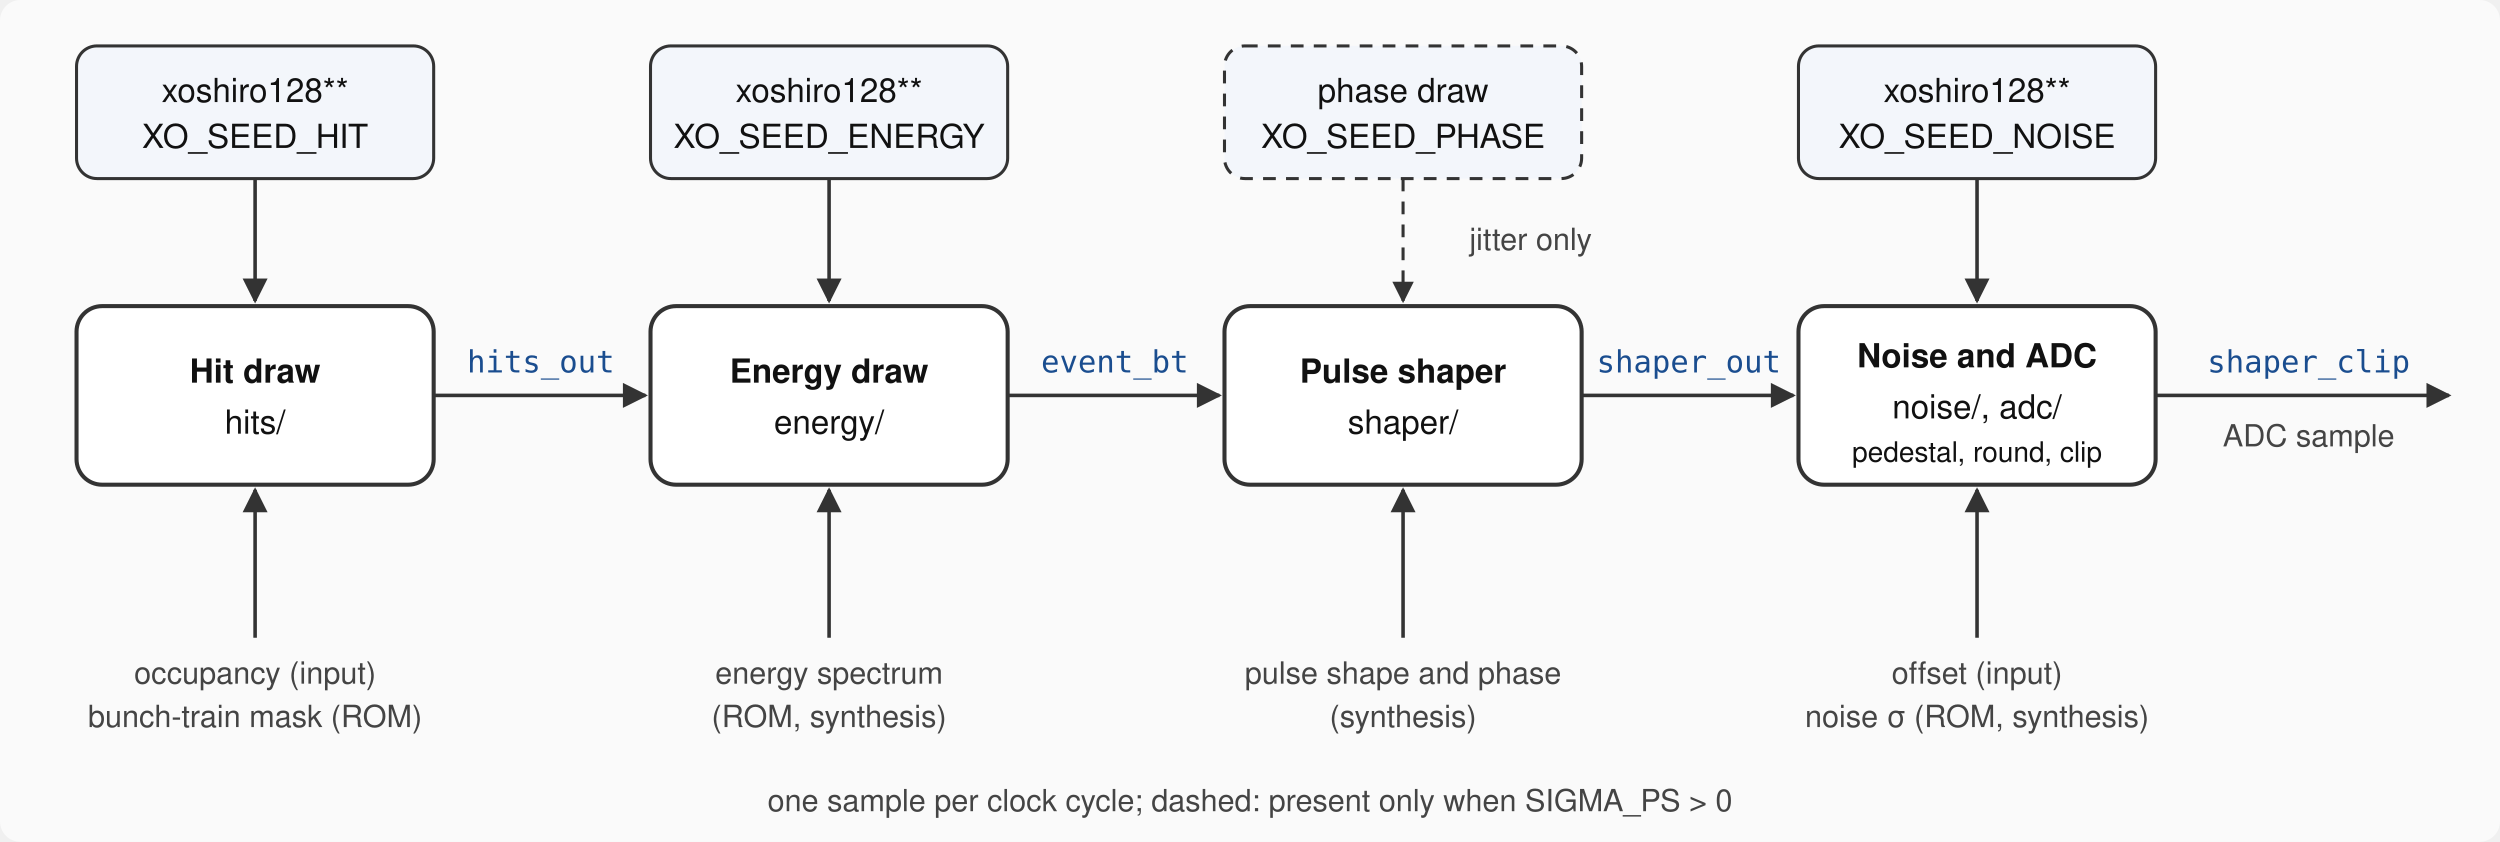
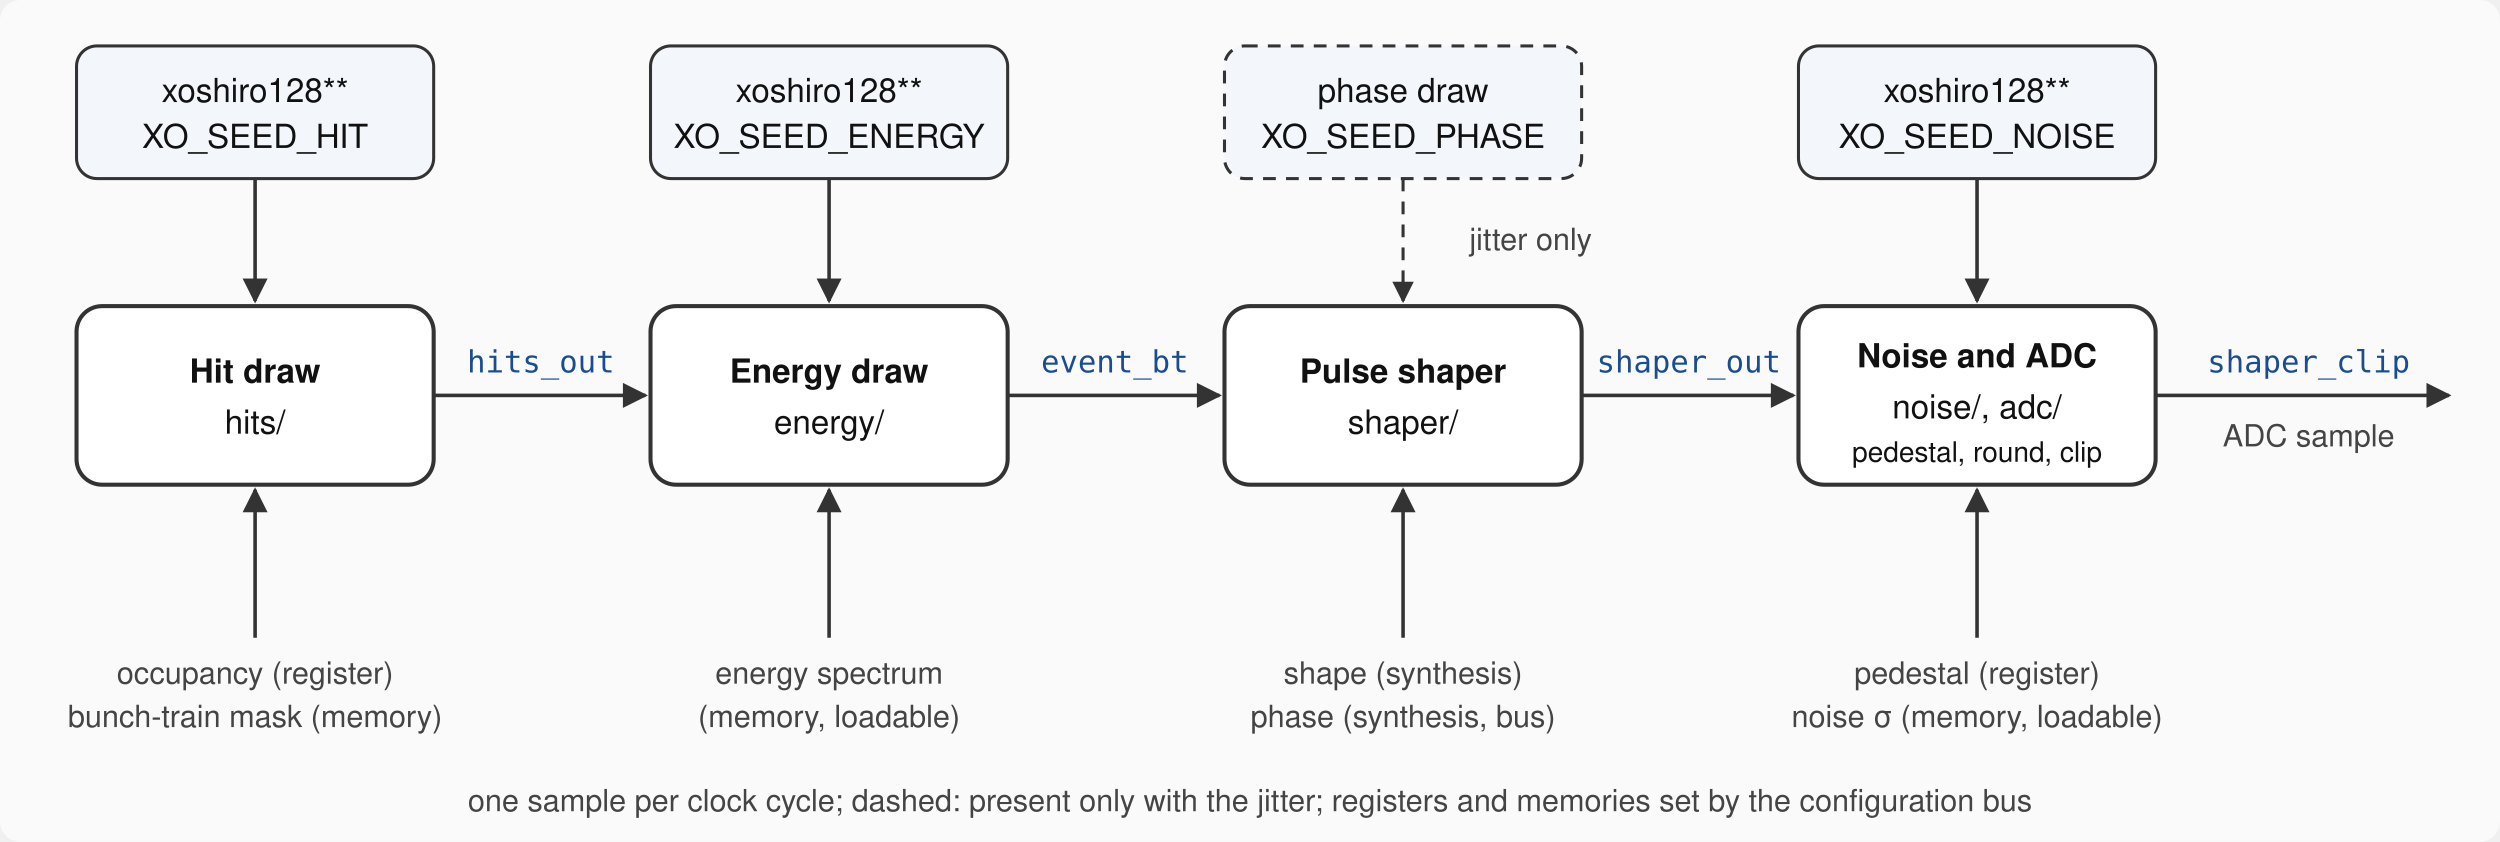
<svg xmlns="http://www.w3.org/2000/svg" viewBox="0 0 980 330" width="980" height="330" font-family="Helvetica, Arial, sans-serif" font-size="13">
  <defs>
    <marker id="arr" viewBox="0 0 10 10" refX="9" refY="5" markerWidth="7" markerHeight="7" orient="auto-start-reverse">
      <path d="M0,0 L10,5 L0,10 z" fill="#333" />
    </marker>
    <style>
      .blk { fill: #ffffff; stroke: #333; stroke-width: 1.6; }
      .gen { fill: #f3f6fb; stroke: #333; stroke-width: 1.2; }
      .opt { fill: #f3f6fb; stroke: #333; stroke-width: 1.2; stroke-dasharray: 5 4; }
      .ln  { stroke: #333; stroke-width: 1.4; fill: none; marker-end: url(#arr); }
      .lnd { stroke: #333; stroke-width: 1.2; fill: none; marker-end: url(#arr); stroke-dasharray: 5 4; }
      .t   { fill: #111; text-anchor: middle; }
      .tb  { fill: #111; text-anchor: middle; font-weight: bold; }
      .sig { fill: #1a4d8f; text-anchor: middle; font-family: Menlo, Consolas, monospace; font-size: 12px; }
      .in  { fill: #444; text-anchor: middle; font-size: 12px; }
    </style>
  </defs>
  <rect x="0" y="0" width="980" height="330" rx="8" fill="#fafafa" />
  <rect class="gen" x="30" y="18" width="140" height="52" rx="8" />
  <text class="t" x="100" y="40">xoshiro128**</text>
  <text class="t" x="100" y="58">XO_SEED_HIT</text>
  <rect class="gen" x="255" y="18" width="140" height="52" rx="8" />
  <text class="t" x="325" y="40">xoshiro128**</text>
  <text class="t" x="325" y="58">XO_SEED_ENERGY</text>
  <rect class="opt" x="480" y="18" width="140" height="52" rx="8" />
  <text class="t" x="550" y="40">phase draw</text>
  <text class="t" x="550" y="58">XO_SEED_PHASE</text>
  <rect class="gen" x="705" y="18" width="140" height="52" rx="8" />
  <text class="t" x="775" y="40">xoshiro128**</text>
  <text class="t" x="775" y="58">XO_SEED_NOISE</text>
  <line class="ln" x1="100" y1="70" x2="100" y2="118" />
  <line class="ln" x1="325" y1="70" x2="325" y2="118" />
  <line class="lnd" x1="550" y1="70" x2="550" y2="118" />
  <line class="ln" x1="775" y1="70" x2="775" y2="118" />
  <text class="in" x="600" y="98">jitter only</text>
  <rect class="blk" x="30" y="120" width="140" height="70" rx="10" />
  <text class="tb" x="100" y="150">Hit draw</text>
  <text class="t" x="100" y="170">hits/</text>
  <rect class="blk" x="255" y="120" width="140" height="70" rx="10" />
  <text class="tb" x="325" y="150">Energy draw</text>
  <text class="t" x="325" y="170">energy/</text>
  <rect class="blk" x="480" y="120" width="140" height="70" rx="10" />
  <text class="tb" x="550" y="150">Pulse shaper</text>
  <text class="t" x="550" y="170">shaper/</text>
  <rect class="blk" x="705" y="120" width="140" height="70" rx="10" />
  <text class="tb" x="775" y="144">Noise and ADC</text>
  <text class="t" x="775" y="164">noise/, adc/</text>
  <text class="t" x="775" y="181" font-size="11">pedestal, round, clip</text>
  <line class="ln" x1="170" y1="155" x2="253" y2="155" />
  <text class="sig" x="212" y="146">hits_out</text>
  <line class="ln" x1="395" y1="155" x2="478" y2="155" />
  <text class="sig" x="437" y="146">event_bt</text>
  <line class="ln" x1="620" y1="155" x2="703" y2="155" />
  <text class="sig" x="662" y="146">shaper_out</text>
  <line class="ln" x1="845" y1="155" x2="960" y2="155" />
  <text class="sig" x="905" y="146">shaper_clip</text>
  <text class="in" x="905" y="175">ADC sample</text>
  <line class="ln" x1="100" y1="250" x2="100" y2="192" />
-   <text class="in" x="100" y="268">occupancy (input)</text>
-   <text class="in" x="100" y="285">bunch-train mask (ROM)</text>
+   <text class="in" x="100" y="268">occupancy (register)</text>
+   <text class="in" x="100" y="285">bunch-train mask (memory)</text>
  <line class="ln" x1="325" y1="250" x2="325" y2="192" />
  <text class="in" x="325" y="268">energy spectrum</text>
-   <text class="in" x="325" y="285">(ROM, synthesis)</text>
+   <text class="in" x="325" y="285">(memory, loadable)</text>
  <line class="ln" x1="550" y1="250" x2="550" y2="192" />
-   <text class="in" x="550" y="268">pulse shape and phase</text>
-   <text class="in" x="550" y="285">(synthesis)</text>
+   <text class="in" x="550" y="268">shape (synthesis)</text>
+   <text class="in" x="550" y="285">phase (synthesis, bus)</text>
  <line class="ln" x1="775" y1="250" x2="775" y2="192" />
-   <text class="in" x="775" y="268">offset (input)</text>
-   <text class="in" x="775" y="285">noise σ (ROM, synthesis)</text>
-   <text class="in" x="490" y="318" font-size="11">one sample per clock cycle; dashed: present only when SIGMA_PS &gt; 0</text>
+   <text class="in" x="775" y="268">pedestal (register)</text>
+   <text class="in" x="775" y="285">noise σ (memory, loadable)</text>
+   <text class="in" x="490" y="318" font-size="11">one sample per clock cycle; dashed: present only with the jitter; registers and memories set by the configuration bus</text>
</svg>
